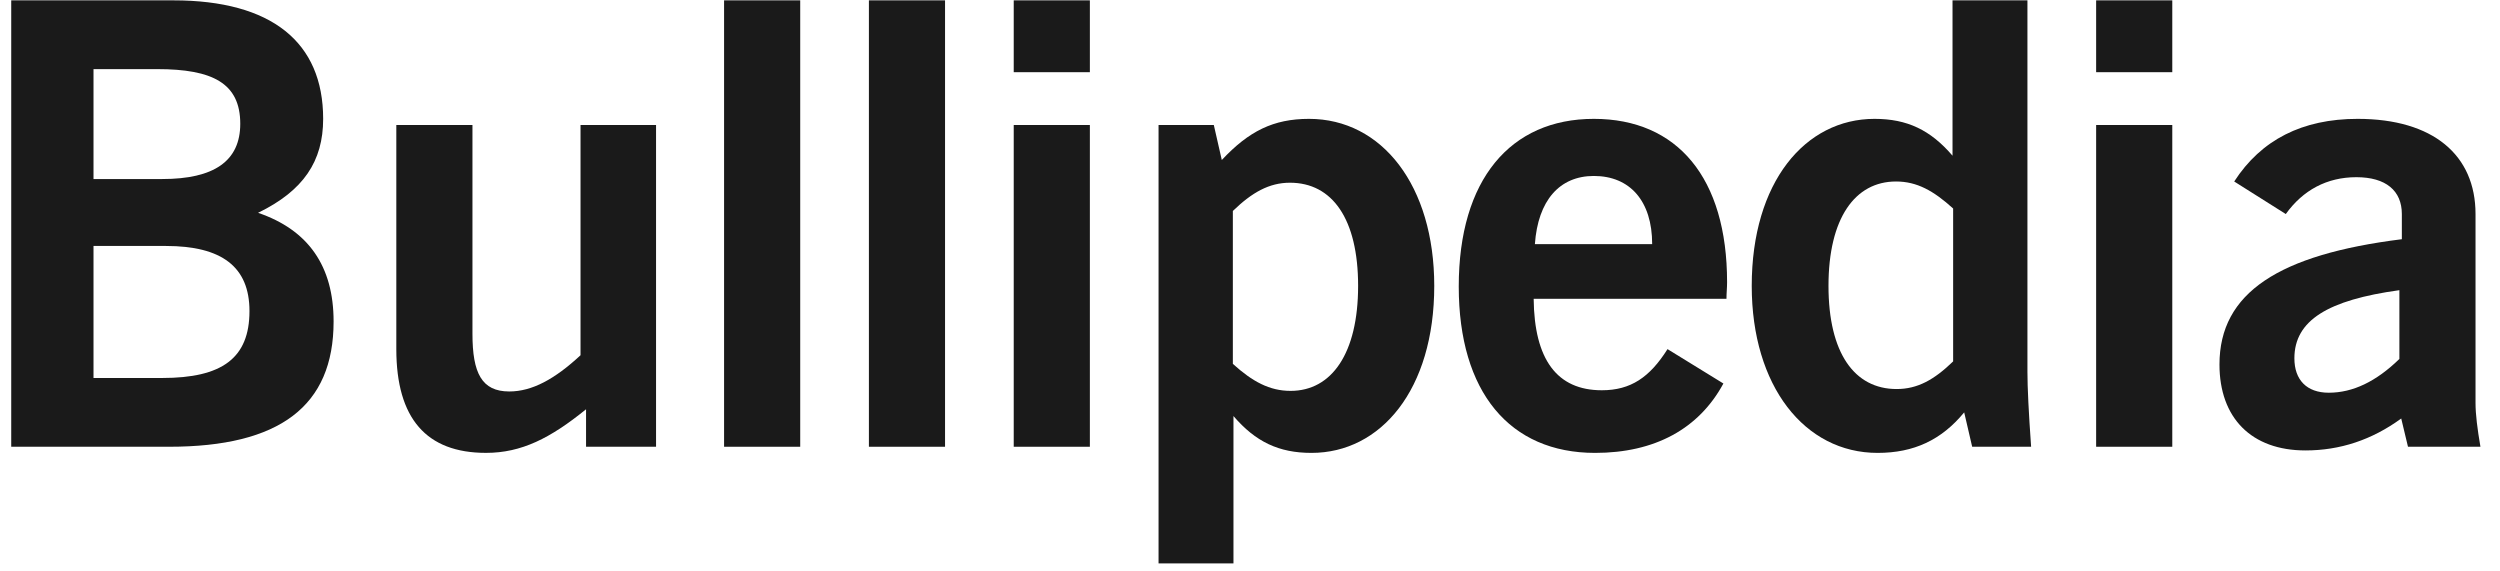
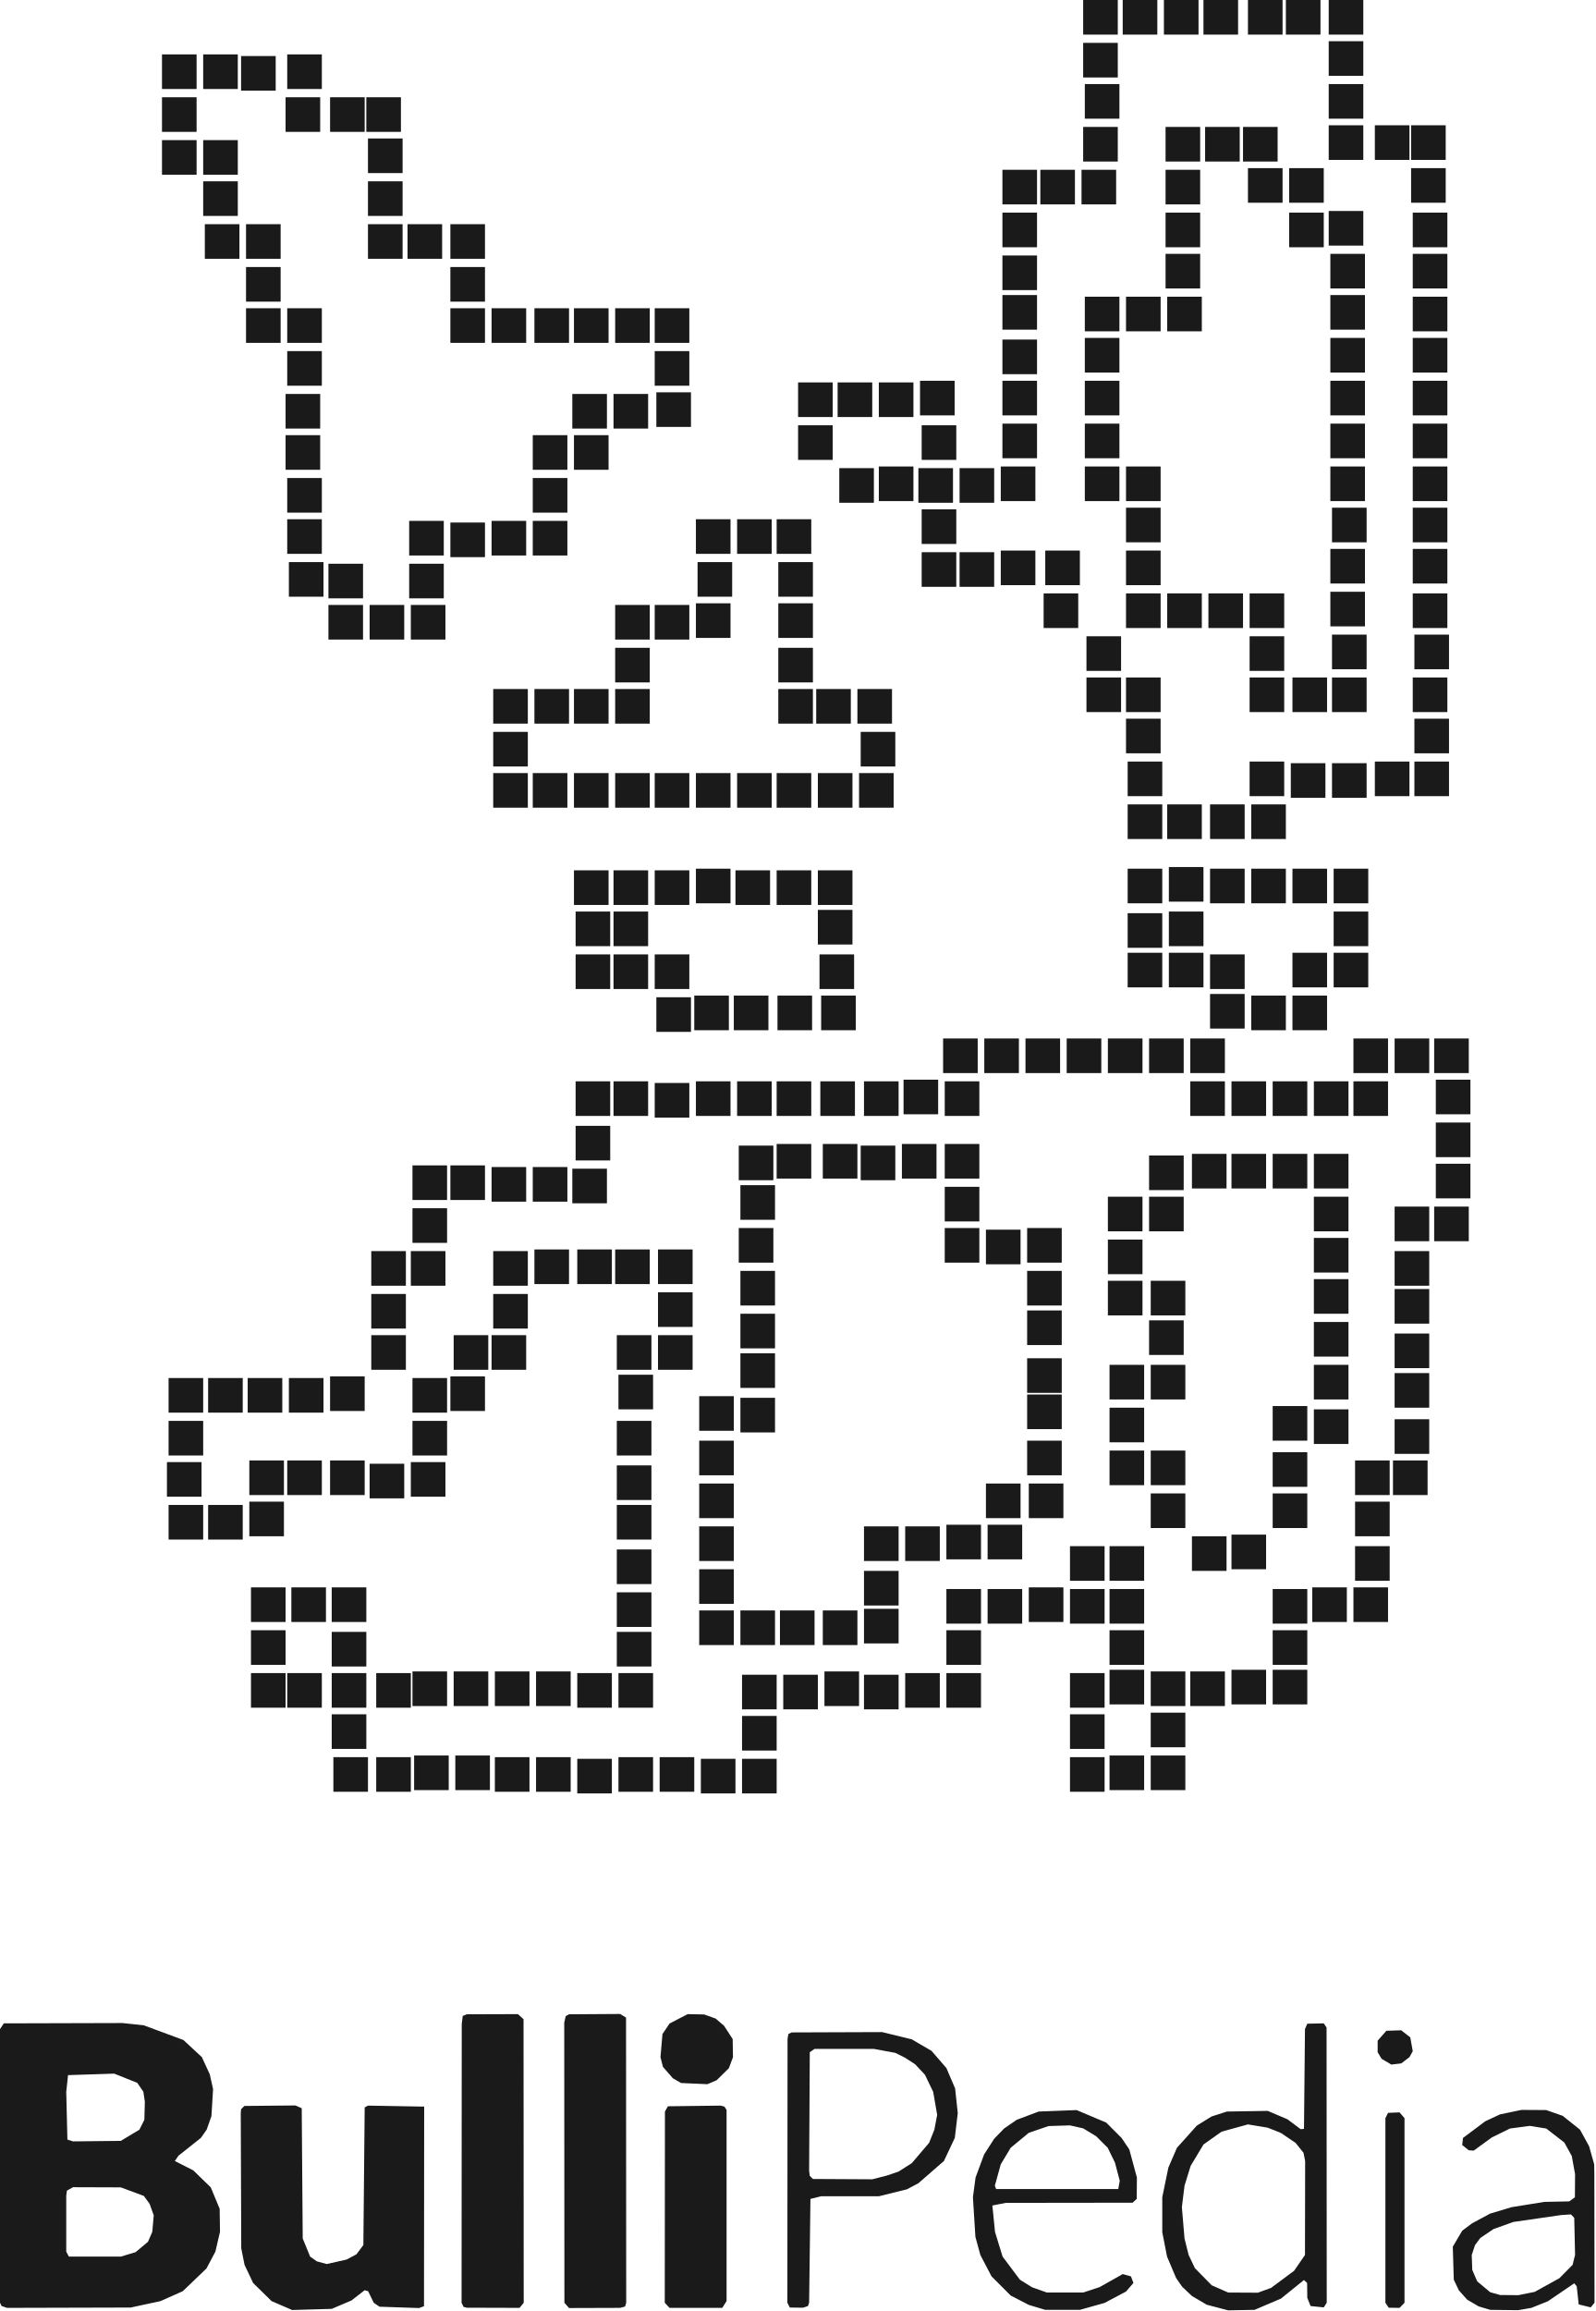
- <svg xmlns="http://www.w3.org/2000/svg" width="114" height="26" viewBox="0 0 114 26" fill="none">
-   <path d="M109.804 20.372L109.496 19.084C108.152 20.064 106.696 20.54 105.128 20.54C102.664 20.54 101.208 19.056 101.208 16.62C101.208 13.344 103.924 11.608 109.524 10.908V9.76C109.524 8.696 108.796 8.08 107.452 8.08C106.108 8.08 105.016 8.668 104.232 9.76L101.88 8.276C103.112 6.372 104.988 5.42 107.508 5.42C110.952 5.42 112.884 7.072 112.884 9.76V18.384C112.884 18.888 112.968 19.56 113.108 20.372H109.804ZM109.412 13.232C106.164 13.68 104.624 14.604 104.624 16.34C104.624 17.32 105.184 17.908 106.192 17.908C107.284 17.908 108.348 17.404 109.412 16.368V13.232Z" fill="#1a1a1a" />
-   <path d="M95.584 20.372V5.7H99.056V20.372H95.584ZM95.584 3.292V0.016H99.056V3.292H95.584Z" fill="#1a1a1a" />
-   <path d="M89.567 18.804C88.531 20.064 87.271 20.652 85.619 20.652C82.287 20.652 79.879 17.6 79.879 13.036C79.879 8.304 82.315 5.42 85.479 5.42C86.963 5.42 88.027 5.924 89.035 7.1V0.016H92.451V16.956C92.451 17.656 92.507 18.804 92.619 20.372H89.931L89.567 18.804ZM89.063 16.48V9.508C88.167 8.696 87.411 8.276 86.459 8.276C84.583 8.276 83.379 9.956 83.379 13.036C83.379 16.088 84.555 17.74 86.487 17.74C87.439 17.74 88.195 17.32 89.063 16.48Z" fill="#1a1a1a" />
-   <path d="M78.587 17.488C77.467 19.56 75.451 20.652 72.735 20.652C68.843 20.652 66.519 17.88 66.519 13.064C66.519 8.192 68.871 5.42 72.679 5.42C76.487 5.42 78.755 8.108 78.755 12.868C78.755 13.12 78.727 13.372 78.727 13.624H69.935C69.963 16.396 70.999 17.796 73.043 17.796C74.359 17.796 75.227 17.208 76.039 15.92L78.587 17.488ZM69.991 11.132H75.339C75.339 9.172 74.331 8.024 72.679 8.024C71.111 8.024 70.131 9.144 69.991 11.132Z" fill="#1a1a1a" />
-   <path d="M56.246 18.972V25.692H52.83V5.7H55.35L55.714 7.296C56.946 5.98 58.066 5.42 59.69 5.42C63.022 5.42 65.402 8.472 65.402 13.036C65.402 17.768 62.966 20.652 59.802 20.652C58.318 20.652 57.254 20.148 56.246 18.972ZM56.218 16.592C57.114 17.404 57.898 17.824 58.85 17.824C60.726 17.824 61.93 16.116 61.93 13.036C61.93 9.984 60.754 8.332 58.822 8.332C57.87 8.332 57.086 8.78 56.218 9.62V16.592Z" fill="#1a1a1a" />
-   <path d="M46.226 20.372V5.7H49.698V20.372H46.226ZM46.226 3.292V0.016H49.698V3.292H46.226Z" fill="#1a1a1a" />
-   <path d="M39.622 20.372V0.016H43.094V20.372H39.622Z" fill="#1a1a1a" />
-   <path d="M33.018 20.372V0.016H36.49V20.372H33.018Z" fill="#1a1a1a" />
-   <path d="M26.724 18.663C25.1 19.979 23.784 20.651 22.16 20.651C19.444 20.651 18.072 19.083 18.072 15.919V5.699H21.544V15.219C21.544 17.011 21.964 17.851 23.224 17.851C24.26 17.851 25.296 17.291 26.472 16.199V5.699H29.916V20.371H26.724V18.663Z" fill="#1a1a1a" />
-   <path d="M0.512 20.372V0.016H7.904C12.384 0.016 14.736 1.92 14.736 5.42C14.736 7.352 13.84 8.696 11.768 9.704C14.064 10.488 15.212 12.14 15.212 14.66C15.212 18.524 12.748 20.372 7.708 20.372H0.512ZM4.264 17.236H7.4C10.116 17.236 11.376 16.34 11.376 14.184C11.376 12.168 10.116 11.216 7.568 11.216H4.264V17.236ZM4.264 8.164H7.4C9.752 8.164 10.956 7.352 10.956 5.644C10.956 3.796 9.696 3.152 7.176 3.152H4.264V8.164Z" fill="#1a1a1a" />
+ <svg xmlns="http://www.w3.org/2000/svg" width="968" height="1402" viewBox="0 0 968 1402" fill="none">
+   <path d="M657.3 0h21v21h-21zM681.3 0h21v21h-21zM706.3 0h21v21h-21zM730.3 0h21v21h-21zM757.3 0h21v21h-21zM780.3 0h21v21h-21zM806.3 0h21v21h-21zM806.3 25h21v21h-21zM657.3 26h21v21h-21zM98.3 33h21v21h-21zM123.3 33h21v21h-21zM174.3 33h21v21h-21zM146.3 34h21v21h-21zM658.3 51h21v21h-21zM806.3 51h21v21h-21zM98.3 59h21v21h-21zM173.3 59h21v21h-21zM200.3 59h21v21h-21zM222.3 59h21v21h-21zM806.3 76h21v21h-21zM834.3 76h21v21h-21zM856.3 76h21v21h-21zM657.3 77h21v21h-21zM707.3 77h21v21h-21zM731.3 77h21v21h-21zM754.3 77h21v21h-21zM223.3 84h21v21h-21zM98.3 85h21v21h-21zM123.3 85h21v21h-21zM757.3 102h21v21h-21zM782.3 102h21v21h-21zM856.3 102h21v21h-21zM608.3 103h21v21h-21zM631.3 103h21v21h-21zM656.3 103h21v21h-21zM707.3 103h21v21h-21zM123.3 110h21v21h-21zM223.3 110h21v21h-21zM806.3 128h21v21h-21zM608.3 129h21v21h-21zM707.3 129h21v21h-21zM782.3 129h21v21h-21zM857.3 129h21v21h-21zM124.3 136h21v21h-21zM149.3 136h21v21h-21zM223.3 136h21v21h-21zM247.3 136h21v21h-21zM273.3 136h21v21h-21zM707.3 154h21v21h-21zM807.3 154h21v21h-21zM857.3 154h21v21h-21zM608.3 155h21v21h-21zM149.3 162h21v21h-21zM273.3 162h21v21h-21zM608.3 179h21v21h-21zM807.3 179h21v21h-21zM658.3 180h21v21h-21zM683.3 180h21v21h-21zM708.3 180h21v21h-21zM857.3 180h21v21h-21zM149.3 187h21v21h-21zM174.3 187h21v21h-21zM273.3 187h21v21h-21zM298.3 187h21v21h-21zM324.3 187h21v21h-21zM348.3 187h21v21h-21zM373.3 187h21v21h-21zM397.3 187h21v21h-21zM658.3 205h21v21h-21zM807.3 205h21v21h-21zM857.3 205h21v21h-21zM608.3 206h21v21h-21zM174.3 213h21v21h-21zM397.3 213h21v21h-21zM558.3 231h21v21h-21zM608.3 231h21v21h-21zM658.3 231h21v21h-21zM807.3 231h21v21h-21zM857.3 231h21v21h-21zM484.3 232h21v21h-21zM508.3 232h21v21h-21zM533.3 232h21v21h-21zM398.3 238h21v21h-21zM173.3 239h21v21h-21zM347.3 239h21v21h-21zM372.3 239h21v21h-21zM608.3 257h21v21h-21zM658.3 257h21v21h-21zM807.3 257h21v21h-21zM857.3 257h21v21h-21zM484.3 258h21v21h-21zM559.3 258h21v21h-21zM173.3 264h21v21h-21zM323.3 264h21v21h-21zM348.3 264h21v21h-21zM533.3 283h21v21h-21zM607.3 283h21v21h-21zM658.3 283h21v21h-21zM683.3 283h21v21h-21zM807.3 283h21v21h-21zM857.3 283h21v21h-21zM509.3 284h21v21h-21zM557.3 284h21v21h-21zM582.3 284h21v21h-21zM174.3 290h21v21h-21zM323.3 290h21v21h-21zM683.3 308h21v21h-21zM808.3 308h21v21h-21zM857.3 308h21v21h-21zM559.3 309h21v21h-21zM174.3 315h21v21h-21zM422.3 315h21v21h-21zM447.3 315h21v21h-21zM471.3 315h21v21h-21zM248.3 316h21v21h-21zM298.3 316h21v21h-21zM323.3 316h21v21h-21zM273.3 317h21v21h-21zM807.3 333h21v21h-21zM857.3 333h21v21h-21zM607.3 334h21v21h-21zM634.3 334h21v21h-21zM683.3 334h21v21h-21zM559.3 335h21v21h-21zM582.3 335h21v21h-21zM175.3 341h21v21h-21zM423.3 341h21v21h-21zM472.3 341h21v21h-21zM199.3 342h21v21h-21zM248.3 342h21v21h-21zM807.3 359h21v21h-21zM633.3 360h21v21h-21zM683.3 360h21v21h-21zM708.3 360h21v21h-21zM733.3 360h21v21h-21zM758.3 360h21v21h-21zM857.3 360h21v21h-21zM422.3 366h21v21h-21zM472.3 366h21v21h-21zM199.3 367h21v21h-21zM224.3 367h21v21h-21zM249.3 367h21v21h-21zM373.3 367h21v21h-21zM397.3 367h21v21h-21zM808.3 385h21v21h-21zM858.3 385h21v21h-21zM659.3 386h21v21h-21zM758.3 386h21v21h-21zM373.3 393h21v21h-21zM472.3 393h21v21h-21zM659.3 411h21v21h-21zM683.3 411h21v21h-21zM758.3 411h21v21h-21zM784.3 411h21v21h-21zM808.3 411h21v21h-21zM857.3 411h21v21h-21zM299.3 418h21v21h-21zM324.3 418h21v21h-21zM348.3 418h21v21h-21zM373.3 418h21v21h-21zM472.3 418h21v21h-21zM495.3 418h21v21h-21zM520.3 418h21v21h-21zM683.3 436h21v21h-21zM858.3 436h21v21h-21zM299.3 444h21v21h-21zM522.3 444h21v21h-21zM684.3 462h21v21h-21zM758.3 462h21v21h-21zM834.3 462h21v21h-21zM858.3 462h21v21h-21zM783.3 463h21v21h-21zM808.3 463h21v21h-21zM299.3 469h21v21h-21zM323.3 469h21v21h-21zM348.3 469h21v21h-21zM373.3 469h21v21h-21zM397.3 469h21v21h-21zM422.3 469h21v21h-21zM447.3 469h21v21h-21zM471.3 469h21v21h-21zM496.3 469h21v21h-21zM521.3 469h21v21h-21zM684.3 488h21v21h-21zM708.3 488h21v21h-21zM734.3 488h21v21h-21zM759.3 488h21v21h-21zM709.3 526h21v21h-21zM422.3 527h21v21h-21zM684.3 527h21v21h-21zM734.3 527h21v21h-21zM759.3 527h21v21h-21zM784.3 527h21v21h-21zM809.3 527h21v21h-21zM348.3 528h21v21h-21zM372.3 528h21v21h-21zM397.3 528h21v21h-21zM446.3 528h21v21h-21zM471.3 528h21v21h-21zM496.3 528h21v21h-21zM496.3 552h21v21h-21zM349.3 553h21v21h-21zM372.3 553h21v21h-21zM709.3 553h21v21h-21zM809.3 553h21v21h-21zM684.3 554h21v21h-21zM684.3 578h21v21h-21zM709.3 578h21v21h-21zM784.3 578h21v21h-21zM809.3 578h21v21h-21zM349.3 579h21v21h-21zM372.3 579h21v21h-21zM397.3 579h21v21h-21zM497.3 579h21v21h-21zM734.3 579h21v21h-21zM734.3 603h21v21h-21zM421.3 604h21v21h-21zM445.3 604h21v21h-21zM471.8 604h21v21h-21zM498.3 604h21v21h-21zM759.3 604h21v21h-21zM784.3 604h21v21h-21zM398.3 605h21v21h-21zM572.3 630h21v21h-21zM597.3 630h21v21h-21zM622.3 630h21v21h-21zM647.3 630h21v21h-21zM672.3 630h21v21h-21zM697.3 630h21v21h-21zM722.3 630h21v21h-21zM821.3 630h21v21h-21zM846.3 630h21v21h-21zM870.3 630h21v21h-21zM548.3 655h21v21h-21zM871.3 655h21v21h-21zM349.3 656h21v21h-21zM372.3 656h21v21h-21zM422.3 656h21v21h-21zM447.3 656h21v21h-21zM471.3 656h21v21h-21zM497.8 656h21v21h-21zM524.3 656h21v21h-21zM573.3 656h21v21h-21zM722.3 656h21v21h-21zM747.3 656h21v21h-21zM772.3 656h21v21h-21zM797.3 656h21v21h-21zM821.3 656h21v21h-21zM397.3 657h21v21h-21zM871.3 681h21v21h-21zM349.3 683h21v21h-21zM471.3 694h21v21h-21zM499.3 694h21v21h-21zM547.3 694h21v21h-21zM573.3 694h21v21h-21zM448.3 695h21v21h-21zM522.3 695h21v21h-21zM723.3 700h21v21h-21zM747.3 700h21v21h-21zM772.3 700h21v21h-21zM797.3 700h21v21h-21zM697.3 701h21v21h-21zM871.3 706h21v21h-21zM250.3 707h21v21h-21zM273.3 707h21v21h-21zM298.3 708h21v21h-21zM323.3 708h21v21h-21zM347.3 709h21v21h-21zM449.3 719h21v21h-21zM573.3 720h21v21h-21zM672.3 726h21v21h-21zM697.3 726h21v21h-21zM797.3 726h21v21h-21zM846.3 732h21v21h-21zM870.3 732h21v21h-21zM250.3 733h21v21h-21zM448.3 745h21v21h-21zM573.3 745h21v21h-21zM623.3 745h21v21h-21zM598.3 746h21v21h-21zM797.3 751h21v21h-21zM672.3 752h21v21h-21zM324.3 758h21v21h-21zM350.3 758h21v21h-21zM373.3 758h21v21h-21zM399.3 758h21v21h-21zM225.3 759h21v21h-21zM249.3 759h21v21h-21zM299.3 759h21v21h-21zM846.3 759h21v21h-21zM846.3 782h21v21h-21zM449.3 771h21v21h-21zM623.3 771h21v21h-21zM797.3 776h21v21h-21zM672.3 777h21v21h-21zM698.3 777h21v21h-21zM399.3 784h21v21h-21zM225.3 785h21v21h-21zM299.3 785h21v21h-21zM623.3 795h21v21h-21zM449.3 797h21v21h-21zM697.3 801h21v21h-21zM797.3 802h21v21h-21zM846.3 809h21v21h-21zM225.3 810h21v21h-21zM275.3 810h21v21h-21zM298.3 810h21v21h-21zM374.3 810h21v21h-21zM399.3 810h21v21h-21zM449.3 821h21v21h-21zM623.3 824h21v21h-21zM673.3 828h21v21h-21zM698.3 828h21v21h-21zM797.3 828h21v21h-21zM846.3 833h21v21h-21zM375.3 834h21v21h-21zM200.3 835h21v21h-21zM273.3 835h21v21h-21zM102.3 836h21v21h-21zM126.3 836h21v21h-21zM150.3 836h21v21h-21zM175.3 836h21v21h-21zM250.3 836h21v21h-21zM623.3 846h21v21h-21zM424.3 847h21v21h-21zM449.3 848h21v21h-21zM772.3 853h21v21h-21zM673.3 854h21v21h-21zM797.3 855h21v21h-21zM846.3 861h21v21h-21zM102.3 862h21v21h-21zM250.3 862h21v21h-21zM374.3 862h21v21h-21zM424.3 874h21v21h-21zM623.3 874h21v21h-21zM673.3 880h21v21h-21zM698.3 880h21v21h-21zM772.3 881h21v21h-21zM151.3 886h21v21h-21zM174.3 886h21v21h-21zM200.3 886h21v21h-21zM822.3 886h21v21h-21zM845.3 886h21v21h-21zM101.3 887h21v21h-21zM249.3 887h21v21h-21zM224.3 888h21v21h-21zM374.3 889h21v21h-21zM424.3 900h21v21h-21zM598.3 900h21v21h-21zM624.3 900h21v21h-21zM698.3 906h21v21h-21zM772.3 906h21v21h-21zM151.3 911h21v21h-21zM822.3 911h21v21h-21zM102.3 913h21v21h-21zM126.3 913h21v21h-21zM374.3 913h21v21h-21zM574.3 925h21v21h-21zM599.3 925h21v21h-21zM424.3 926h21v21h-21zM524.3 926h21v21h-21zM549.3 926h21v21h-21zM747.3 931h21v21h-21zM723.3 932h21v21h-21zM649.3 938h21v21h-21zM673.3 938h21v21h-21zM822.3 938h21v21h-21zM374.3 940h21v21h-21zM424.3 952h21v21h-21zM524.3 953h21v21h-21zM152.3 963h21v21h-21zM176.8 963h21v21h-21zM201.3 963h21v21h-21zM624.3 963h21v21h-21zM796.3 963h21v21h-21zM821.3 963h21v21h-21zM574.3 964h21v21h-21zM599.3 964h21v21h-21zM649.3 964h21v21h-21zM673.3 964h21v21h-21zM772.3 964h21v21h-21zM374.3 966h21v21h-21zM524.3 976h21v21h-21zM424.3 977h21v21h-21zM449.3 977h21v21h-21zM473.3 977h21v21h-21zM499.3 977h21v21h-21zM152.3 989h21v21h-21zM574.3 989h21v21h-21zM673.3 989h21v21h-21zM772.3 989h21v21h-21zM201.3 990h21v21h-21zM374.3 990h21v21h-21zM673.3 1013h21v21h-21zM747.3 1013h21v21h-21zM772.3 1013h21v21h-21zM250.3 1014h21v21h-21zM275.3 1014h21v21h-21zM300.3 1014h21v21h-21zM325.3 1014h21v21h-21zM500.3 1014h21v21h-21zM698.3 1014h21v21h-21zM722.3 1014h21v21h-21zM152.3 1015h21v21h-21zM174.3 1015h21v21h-21zM201.3 1015h21v21h-21zM228.3 1015h21v21h-21zM350.3 1015h21v21h-21zM375.3 1015h21v21h-21zM549.3 1015h21v21h-21zM574.3 1015h21v21h-21zM649.3 1015h21v21h-21zM450.3 1016h21v21h-21zM475.3 1016h21v21h-21zM524.3 1016h21v21h-21zM698.3 1039h21v21h-21zM201.3 1040h21v21h-21zM649.3 1040h21v21h-21zM450.3 1041h21v21h-21zM251.3 1065h21v21h-21zM276.3 1065h21v21h-21zM673.3 1065h21v21h-21zM698.3 1065h21v21h-21zM202.3 1066h21v21h-21zM228.3 1066h21v21h-21zM300.3 1066h21v21h-21zM325.3 1066h21v21h-21zM375.3 1066h21v21h-21zM400.3 1066h21v21h-21zM649.3 1066h21v21h-21zM350.3 1067h21v21h-21zM425.3 1067h21v21h-21zM450.3 1067h21v21h-21z" fill="#1a1a1a" />
+   <path d="M283.3 1222L314.3 1221.9L317.7 1225L317.8 1397L315.3 1400.1L283.3 1400L281.3 1399.5L280.1 1397L280.2 1228L280.8 1223ZM345.3 1222L343.3 1223.1L342.4 1227L342.5 1397L345.3 1400.2L376.3 1400.1L379.3 1399.3L380 1397L379.9 1224L376.3 1221.8ZM417.3 1221.9L406.3 1227.6L402 1234L400.8 1248L402.3 1253.9L408.3 1260.8L413.3 1263.7L429.3 1264.4L434.9 1262L442.3 1254.7L444.8 1248L444.6 1237L439.4 1229L434.3 1224.6L427.3 1222.1ZM2.3 1227.5L0 1231L0 1397L1 1399L4.3 1400.1L79.3 1399.9L97.4 1396L110.9 1390L125.3 1376.2L130.7 1366L133.5 1354L133.3 1340L127.9 1327L117.3 1316.7L106.1 1311L108.3 1307.8L121.9 1297L125.4 1292L128.3 1283.8L129.3 1267.4L127.3 1258.4L122.5 1248L111.3 1237.6L87.3 1228.7L74.3 1227.3ZM793.3 1227.7L791.9 1231L791.3 1291.5L789.3 1291.7L781.3 1285.7L769.3 1280.6L744.5 1281L735.2 1284L726.3 1289.5L714.2 1303L709 1315L705.3 1333L705.3 1354.2L708.2 1369L713.7 1382L717.3 1387.2L723.3 1392.9L732.3 1398.2L745.3 1401.6L761.3 1401.3L777.3 1394.5L791.3 1383.2L793.2 1385L793.3 1394L795.3 1399L803.3 1399.8L805.1 1397L805 1230L803.3 1227.5ZM841.3 1232L836 1238L836 1245L838.4 1249L844.3 1252.5L850.3 1251.8L855.3 1248L857.3 1244.4L855.8 1236L850.3 1231.7ZM480.3 1233L478.4 1234L477.9 1237L477.8 1397L479.3 1399.9L487.3 1400L490.3 1399L491 1397L491.8 1334L498.3 1332.4L533.3 1332.4L550.3 1328.2L557.3 1324.5L572.8 1311L579.4 1297L581.2 1282L579.6 1267L574.3 1254.6L565.3 1244.2L553.3 1237.2L535.3 1232.8ZM530.3 1243L494.3 1243L491.4 1245L491 1317L491.4 1320L493.3 1321.9L529.3 1322.1L538.3 1319.8L545.3 1317.4L553.3 1312.3L563.8 1300L567 1292L568.7 1283L566.3 1269.1L561.3 1258.7L555.3 1252.3L549.3 1248.4L543.3 1245.4ZM41.3 1258.9L40.2 1269L40.9 1298L44.3 1299.1L73.3 1298.8L84.6 1292L87.6 1286L87.9 1275L87 1269L83.3 1263.6L69.3 1258ZM148.3 1277.6L146.3 1279.6L146.1 1282L146.4 1364L148.4 1374L153.6 1385L164.8 1396L177.3 1401.4L201.3 1400.7L213.3 1395.6L221.3 1389.4L223.4 1390L226.8 1397L230.3 1399.4L254.3 1400.2L257.3 1399.1L257.4 1278L223.3 1277.4L221.3 1278.5L220.5 1362L216.3 1367.6L210.3 1370.8L198.3 1373.5L192.3 1371.9L188.2 1369L183.7 1358L183.1 1279L179.3 1277.3ZM405.3 1277.8L403.5 1281L403.4 1397L406.3 1400.1L438.3 1400.1L440.9 1396L440.9 1280L439.6 1278L437.3 1277.4ZM923.3 1280L938.3 1280.1L948.3 1283.6L958.8 1292L964.3 1302L967.4 1313L967.5 1319L967.6 1397L965.3 1399.8L958 1398L956.8 1387L955.3 1385.2L939.3 1396.1L929.3 1400.1L921.3 1401.5L904.3 1401.3L897.3 1399.2L890.3 1395.1L885.3 1389.5L882.2 1383L881.6 1363L887.3 1353.3L893.3 1348.8L904.3 1342.9L917.3 1339L937.3 1335.8L952.3 1335.5L955.7 1333L955.8 1319L953.8 1308L949.3 1299.8L938.3 1291.3L928.3 1289.7L916.3 1291.3L905.3 1296.7L894.3 1304.7L891.3 1304.5L887.3 1301.3L887.8 1297L901.3 1286.9L910.3 1282.7ZM630.3 1281L653.3 1280.1L671.3 1287.7L680.6 1297L685.3 1304L689.9 1321L689.8 1334L687.3 1336.3L610.3 1336.4L602.2 1338L603.8 1354L608.4 1369L618.9 1383L626.3 1387.6L635.3 1390.8L657.3 1390.8L667.3 1387.5L681.3 1379.6L686.3 1381L687.8 1385L683.3 1390.2L670.3 1397.1L655.3 1401.3L634.3 1401.3L624.3 1398.3L613.3 1392.6L601.7 1381L594.9 1368L591.9 1357L590.4 1333L592 1321L597.2 1307L603.3 1297.5L609.3 1291.3L617 1286ZM842.3 1281.8L840.7 1285L840.7 1397L842.7 1400L849.3 1400.1L852.3 1397L852.3 1285L849.3 1281.5ZM757.3 1288.8L741.3 1293.2L730.3 1301L722.5 1314L718.8 1326L717.2 1339L718.8 1358L721.3 1368L725.1 1376L735.3 1386.4L745.3 1390.8L763.3 1390.9L771.3 1388L785.3 1377.6L791.9 1368L792 1311L791 1306L786.2 1300L777.3 1294L769.3 1290.8ZM636.3 1289.8L624.3 1293.9L613.3 1303L607.3 1313L603.7 1326L604.5 1328L678.6 1328L679.5 1323L676.6 1312L672.2 1303L665.2 1296L657.3 1291.2L649.3 1289.4ZM44.3 1326.9L40.6 1329L40.2 1332L40.2 1366L41.8 1369L73.3 1369L82.3 1366.3L89.8 1360L92.4 1354L93.3 1344L90.8 1337L87.3 1332.2L73.3 1327ZM947.3 1343.8L918.3 1348L906.3 1352.3L898.3 1357.7L895.1 1362L893.1 1368L893.4 1377L896.4 1384L904.3 1390.6L910.3 1392.3L921.3 1392.4L931.3 1390.4L946.3 1382.1L954.3 1374L955.8 1368L955.3 1345.5L953.3 1343.4Z" fill="#1a1a1a" fill-rule="evenodd" />
</svg>
